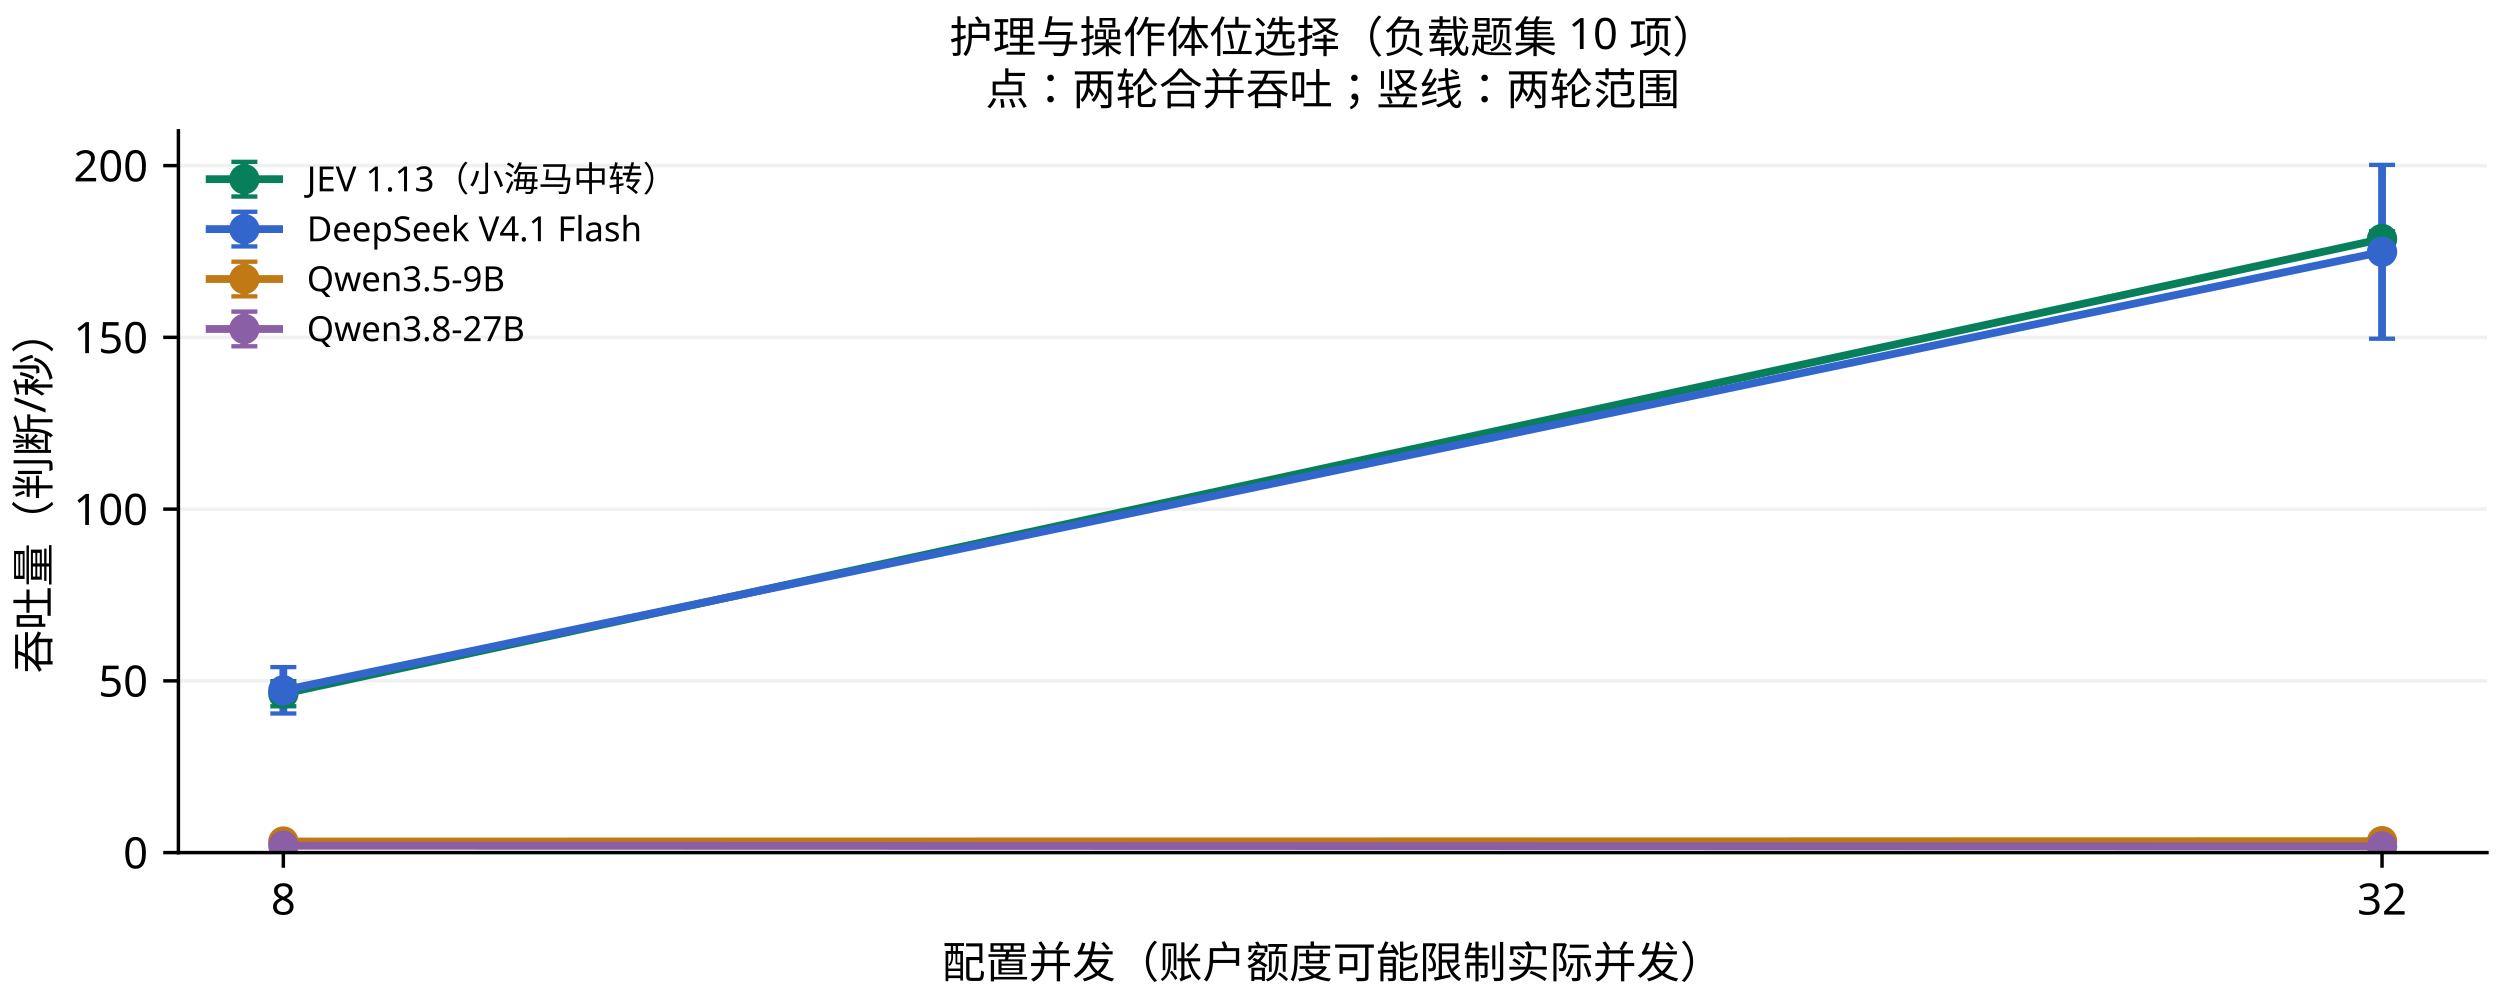
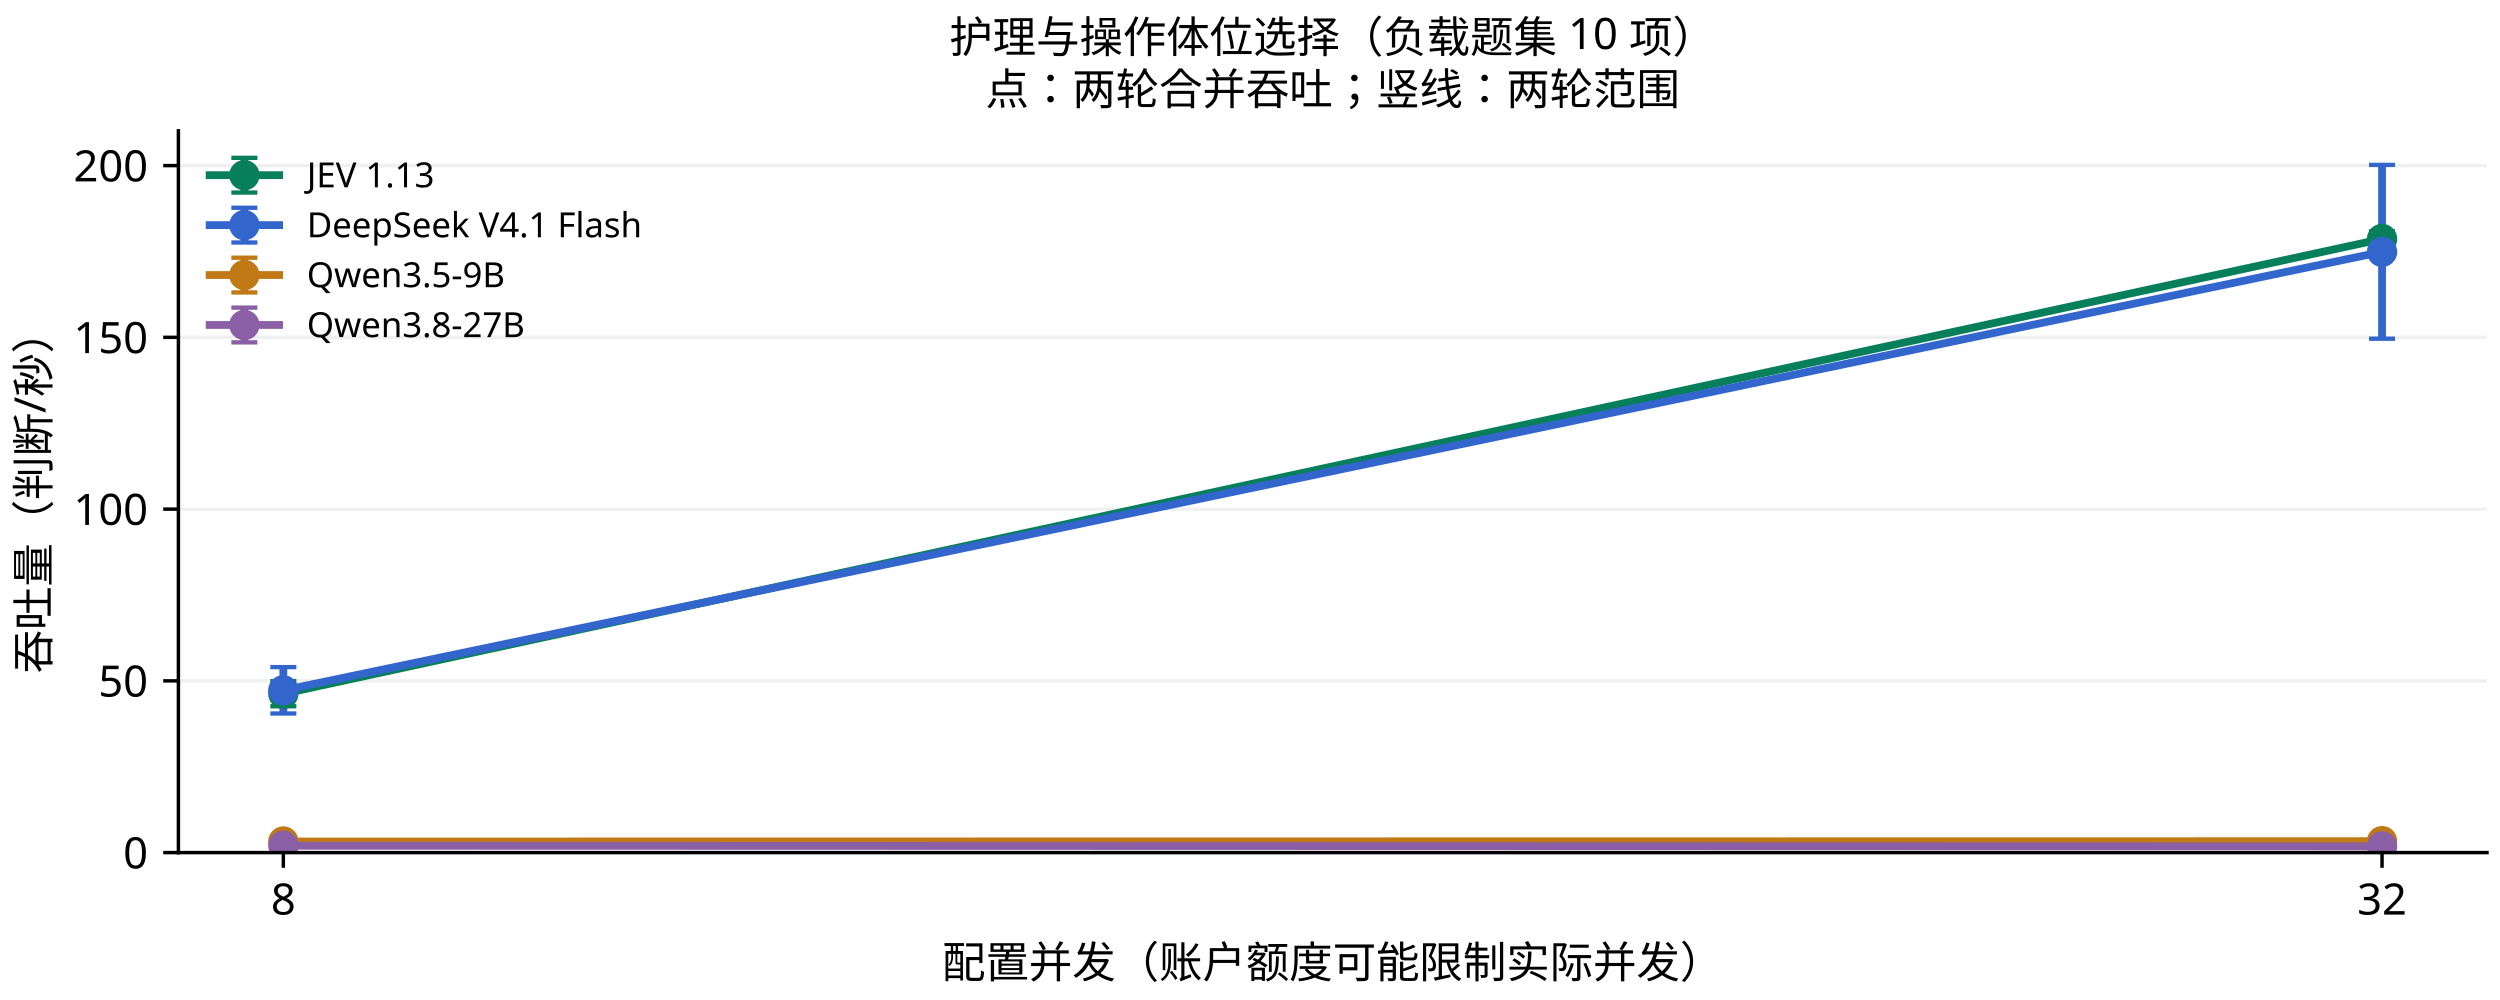
<svg xmlns="http://www.w3.org/2000/svg" xmlns:xlink="http://www.w3.org/1999/xlink" width="576pt" height="230.4pt" viewBox="0 0 576 230.4" version="1.1">
  <defs>
    <style type="text/css">*{stroke-linejoin: round; stroke-linecap: butt}</style>
  </defs>
  <g id="figure_1">
    <g id="patch_1">
      <path d="M 0 230.4 L 576 230.4 L 576 0 L 0 0 z " style="fill: #ffffff" />
    </g>
    <g id="axes_1">
      <g id="patch_2">
        <path d="M 41.103 196.439 L 573 196.439 L 573 30.139 L 41.103 30.139 z " style="fill: #ffffff" />
      </g>
      <g id="matplotlib.axis_1">
        <g id="xtick_1">
          <g id="line2d_1">
            <defs>
-               <path id="mcec32cb1d4" d="M 0 0 L 0 3.5 " style="stroke: #000000; stroke-width: 0.8" />
+               <path id="m31c6bf4f63" d="M 0 0 L 0 3.5 " style="stroke: #000000; stroke-width: 0.8" />
            </defs>
            <g>
-               <use xlink:href="#mcec32cb1d4" x="65.28" y="196.439" style="stroke: #000000; stroke-width: 0.8" />
+               <use xlink:href="#m31c6bf4f63" x="65.28" y="196.439" style="stroke: #000000; stroke-width: 0.8" />
            </g>
          </g>
          <g id="text_1">
            <text style="font-size: 10px; font-family: 'Arial Unicode MS'; text-anchor: middle" x="65.28" y="210.719" transform="rotate(-0 65.28047 210.7189)">8</text>
          </g>
        </g>
        <g id="xtick_2">
          <g id="line2d_2">
            <g>
-               <use xlink:href="#mcec32cb1d4" x="548.823" y="196.439" style="stroke: #000000; stroke-width: 0.8" />
+               <use xlink:href="#m31c6bf4f63" x="548.823" y="196.439" style="stroke: #000000; stroke-width: 0.8" />
            </g>
          </g>
          <g id="text_2">
            <text style="font-size: 10px; font-family: 'Arial Unicode MS'; text-anchor: middle" x="548.823" y="210.719" transform="rotate(-0 548.8227 210.7189)">32</text>
          </g>
        </g>
        <g id="text_3">
          <text style="font-size: 10px; font-family: 'Arial Unicode MS'; text-anchor: middle" x="307.052" y="225.3" transform="rotate(-0 307.0516 225.2998)">配置并发（账户额度可能限制实际并发）</text>
        </g>
      </g>
      <g id="matplotlib.axis_2">
        <g id="ytick_1">
          <g id="line2d_3">
-             <path d="M 41.103 196.439 L 573 196.439 " clip-path="url(#p2db16422df)" style="fill: none; stroke: #b0b0b0; stroke-opacity: 0.18; stroke-width: 0.8; stroke-linecap: square" />
+             <path d="M 41.103 196.439 L 573 196.439 " clip-path="url(#p4ab6d8c17f)" style="fill: none; stroke: #b0b0b0; stroke-opacity: 0.18; stroke-width: 0.8; stroke-linecap: square" />
          </g>
          <g id="line2d_4">
            <defs>
-               <path id="maded43c9d8" d="M 0 0 L -3.5 0 " style="stroke: #000000; stroke-width: 0.8" />
+               <path id="mb3a920eeea" d="M 0 0 L -3.5 0 " style="stroke: #000000; stroke-width: 0.8" />
            </defs>
            <g>
-               <use xlink:href="#maded43c9d8" x="41.103" y="196.439" style="stroke: #000000; stroke-width: 0.8" />
+               <use xlink:href="#mb3a920eeea" x="41.103" y="196.439" style="stroke: #000000; stroke-width: 0.8" />
            </g>
          </g>
          <g id="text_4">
            <text style="font-size: 10px; font-family: 'Arial Unicode MS'; text-anchor: end" x="34.103" y="200.079" transform="rotate(-0 34.10336 200.0788)">0</text>
          </g>
        </g>
        <g id="ytick_2">
          <g id="line2d_5">
-             <path d="M 41.103 156.868 L 573 156.868 " clip-path="url(#p2db16422df)" style="fill: none; stroke: #b0b0b0; stroke-opacity: 0.18; stroke-width: 0.8; stroke-linecap: square" />
+             <path d="M 41.103 156.868 L 573 156.868 " clip-path="url(#p4ab6d8c17f)" style="fill: none; stroke: #b0b0b0; stroke-opacity: 0.18; stroke-width: 0.8; stroke-linecap: square" />
          </g>
          <g id="line2d_6">
            <g>
-               <use xlink:href="#maded43c9d8" x="41.103" y="156.868" style="stroke: #000000; stroke-width: 0.8" />
+               <use xlink:href="#mb3a920eeea" x="41.103" y="156.868" style="stroke: #000000; stroke-width: 0.8" />
            </g>
          </g>
          <g id="text_5">
            <text style="font-size: 10px; font-family: 'Arial Unicode MS'; text-anchor: end" x="34.103" y="160.508" transform="rotate(-0 34.10336 160.508)">50</text>
          </g>
        </g>
        <g id="ytick_3">
          <g id="line2d_7">
-             <path d="M 41.103 117.297 L 573 117.297 " clip-path="url(#p2db16422df)" style="fill: none; stroke: #b0b0b0; stroke-opacity: 0.18; stroke-width: 0.8; stroke-linecap: square" />
+             <path d="M 41.103 117.297 L 573 117.297 " clip-path="url(#p4ab6d8c17f)" style="fill: none; stroke: #b0b0b0; stroke-opacity: 0.18; stroke-width: 0.8; stroke-linecap: square" />
          </g>
          <g id="line2d_8">
            <g>
-               <use xlink:href="#maded43c9d8" x="41.103" y="117.297" style="stroke: #000000; stroke-width: 0.8" />
+               <use xlink:href="#mb3a920eeea" x="41.103" y="117.297" style="stroke: #000000; stroke-width: 0.8" />
            </g>
          </g>
          <g id="text_6">
            <text style="font-size: 10px; font-family: 'Arial Unicode MS'; text-anchor: end" x="34.103" y="120.937" transform="rotate(-0 34.10336 120.9373)">100</text>
          </g>
        </g>
        <g id="ytick_4">
          <g id="line2d_9">
-             <path d="M 41.103 77.726 L 573 77.726 " clip-path="url(#p2db16422df)" style="fill: none; stroke: #b0b0b0; stroke-opacity: 0.18; stroke-width: 0.8; stroke-linecap: square" />
+             <path d="M 41.103 77.726 L 573 77.726 " clip-path="url(#p4ab6d8c17f)" style="fill: none; stroke: #b0b0b0; stroke-opacity: 0.18; stroke-width: 0.8; stroke-linecap: square" />
          </g>
          <g id="line2d_10">
            <g>
-               <use xlink:href="#maded43c9d8" x="41.103" y="77.726" style="stroke: #000000; stroke-width: 0.8" />
+               <use xlink:href="#mb3a920eeea" x="41.103" y="77.726" style="stroke: #000000; stroke-width: 0.8" />
            </g>
          </g>
          <g id="text_7">
            <text style="font-size: 10px; font-family: 'Arial Unicode MS'; text-anchor: end" x="34.103" y="81.367" transform="rotate(-0 34.10336 81.3666)">150</text>
          </g>
        </g>
        <g id="ytick_5">
          <g id="line2d_11">
-             <path d="M 41.103 38.156 L 573 38.156 " clip-path="url(#p2db16422df)" style="fill: none; stroke: #b0b0b0; stroke-opacity: 0.18; stroke-width: 0.8; stroke-linecap: square" />
+             <path d="M 41.103 38.156 L 573 38.156 " clip-path="url(#p4ab6d8c17f)" style="fill: none; stroke: #b0b0b0; stroke-opacity: 0.18; stroke-width: 0.8; stroke-linecap: square" />
          </g>
          <g id="line2d_12">
            <g>
-               <use xlink:href="#maded43c9d8" x="41.103" y="38.156" style="stroke: #000000; stroke-width: 0.8" />
+               <use xlink:href="#mb3a920eeea" x="41.103" y="38.156" style="stroke: #000000; stroke-width: 0.8" />
            </g>
          </g>
          <g id="text_8">
            <text style="font-size: 10px; font-family: 'Arial Unicode MS'; text-anchor: end" x="34.103" y="41.796" transform="rotate(-0 34.10336 41.79588)">200</text>
          </g>
        </g>
        <g id="text_9">
          <text style="font-size: 10px; font-family: 'Arial Unicode MS'; text-anchor: middle" x="11.321" y="113.289" transform="rotate(-90 11.32055 113.2887)">吞吐量（判断/秒）</text>
        </g>
      </g>
      <g id="LineCollection_1">
-         <path d="M 65.28 162.724 L 65.28 156.947 " clip-path="url(#p2db16422df)" style="fill: none; stroke: #087f5b; stroke-width: 1.8" />
-         <path d="M 548.823 56.833 L 548.823 53.272 " clip-path="url(#p2db16422df)" style="fill: none; stroke: #087f5b; stroke-width: 1.8" />
+         <path d="M 65.28 162.724 L 65.28 156.947 " clip-path="url(#p4ab6d8c17f)" style="fill: none; stroke: #087f5b; stroke-width: 1.8" />
+         <path d="M 548.823 56.833 L 548.823 53.272 " clip-path="url(#p4ab6d8c17f)" style="fill: none; stroke: #087f5b; stroke-width: 1.8" />
      </g>
      <g id="line2d_13">
        <defs>
-           <path id="m801fec89d0" d="M 3 0 L -3 -0 " style="stroke: #087f5b" />
-         </defs>
-         <g clip-path="url(#p2db16422df)">
-           <use xlink:href="#m801fec89d0" x="65.28" y="162.724" style="fill: #087f5b; stroke: #087f5b" />
-           <use xlink:href="#m801fec89d0" x="548.823" y="56.833" style="fill: #087f5b; stroke: #087f5b" />
+           <path id="m14eaf7f020" d="M 3 0 L -3 -0 " style="stroke: #087f5b" />
+         </defs>
+         <g clip-path="url(#p4ab6d8c17f)">
+           <use xlink:href="#m14eaf7f020" x="65.28" y="162.724" style="fill: #087f5b; stroke: #087f5b" />
+           <use xlink:href="#m14eaf7f020" x="548.823" y="56.833" style="fill: #087f5b; stroke: #087f5b" />
        </g>
      </g>
      <g id="line2d_14">
-         <g clip-path="url(#p2db16422df)">
-           <use xlink:href="#m801fec89d0" x="65.28" y="156.947" style="fill: #087f5b; stroke: #087f5b" />
-           <use xlink:href="#m801fec89d0" x="548.823" y="53.272" style="fill: #087f5b; stroke: #087f5b" />
+         <g clip-path="url(#p4ab6d8c17f)">
+           <use xlink:href="#m14eaf7f020" x="65.28" y="156.947" style="fill: #087f5b; stroke: #087f5b" />
+           <use xlink:href="#m14eaf7f020" x="548.823" y="53.272" style="fill: #087f5b; stroke: #087f5b" />
        </g>
      </g>
      <g id="LineCollection_2">
-         <path d="M 65.28 164.386 L 65.28 153.702 " clip-path="url(#p2db16422df)" style="fill: none; stroke: #3366cc; stroke-width: 1.8" />
-         <path d="M 548.823 78.043 L 548.823 37.997 " clip-path="url(#p2db16422df)" style="fill: none; stroke: #3366cc; stroke-width: 1.8" />
+         <path d="M 65.28 164.386 L 65.28 153.702 " clip-path="url(#p4ab6d8c17f)" style="fill: none; stroke: #3366cc; stroke-width: 1.8" />
+         <path d="M 548.823 78.043 L 548.823 37.997 " clip-path="url(#p4ab6d8c17f)" style="fill: none; stroke: #3366cc; stroke-width: 1.8" />
      </g>
      <g id="line2d_15">
        <defs>
-           <path id="m569d4a1f82" d="M 3 0 L -3 -0 " style="stroke: #3366cc" />
-         </defs>
-         <g clip-path="url(#p2db16422df)">
-           <use xlink:href="#m569d4a1f82" x="65.28" y="164.386" style="fill: #3366cc; stroke: #3366cc" />
-           <use xlink:href="#m569d4a1f82" x="548.823" y="78.043" style="fill: #3366cc; stroke: #3366cc" />
+           <path id="m75cc9873d0" d="M 3 0 L -3 -0 " style="stroke: #3366cc" />
+         </defs>
+         <g clip-path="url(#p4ab6d8c17f)">
+           <use xlink:href="#m75cc9873d0" x="65.28" y="164.386" style="fill: #3366cc; stroke: #3366cc" />
+           <use xlink:href="#m75cc9873d0" x="548.823" y="78.043" style="fill: #3366cc; stroke: #3366cc" />
        </g>
      </g>
      <g id="line2d_16">
-         <g clip-path="url(#p2db16422df)">
-           <use xlink:href="#m569d4a1f82" x="65.28" y="153.702" style="fill: #3366cc; stroke: #3366cc" />
-           <use xlink:href="#m569d4a1f82" x="548.823" y="37.997" style="fill: #3366cc; stroke: #3366cc" />
+         <g clip-path="url(#p4ab6d8c17f)">
+           <use xlink:href="#m75cc9873d0" x="65.28" y="153.702" style="fill: #3366cc; stroke: #3366cc" />
+           <use xlink:href="#m75cc9873d0" x="548.823" y="37.997" style="fill: #3366cc; stroke: #3366cc" />
        </g>
      </g>
      <g id="LineCollection_3">
-         <path d="M 65.28 193.906 L 65.28 193.867 " clip-path="url(#p2db16422df)" style="fill: none; stroke: #c07914; stroke-width: 1.8" />
-         <path d="M 548.823 193.867 L 548.823 193.748 " clip-path="url(#p2db16422df)" style="fill: none; stroke: #c07914; stroke-width: 1.8" />
+         <path d="M 65.28 193.906 L 65.28 193.867 " clip-path="url(#p4ab6d8c17f)" style="fill: none; stroke: #c07914; stroke-width: 1.8" />
+         <path d="M 548.823 193.867 L 548.823 193.748 " clip-path="url(#p4ab6d8c17f)" style="fill: none; stroke: #c07914; stroke-width: 1.8" />
      </g>
      <g id="line2d_17">
        <defs>
-           <path id="m163384f4cb" d="M 3 0 L -3 -0 " style="stroke: #c07914" />
-         </defs>
-         <g clip-path="url(#p2db16422df)">
-           <use xlink:href="#m163384f4cb" x="65.28" y="193.906" style="fill: #c07914; stroke: #c07914" />
-           <use xlink:href="#m163384f4cb" x="548.823" y="193.867" style="fill: #c07914; stroke: #c07914" />
+           <path id="m85991af246" d="M 3 0 L -3 -0 " style="stroke: #c07914" />
+         </defs>
+         <g clip-path="url(#p4ab6d8c17f)">
+           <use xlink:href="#m85991af246" x="65.28" y="193.906" style="fill: #c07914; stroke: #c07914" />
+           <use xlink:href="#m85991af246" x="548.823" y="193.867" style="fill: #c07914; stroke: #c07914" />
        </g>
      </g>
      <g id="line2d_18">
-         <g clip-path="url(#p2db16422df)">
-           <use xlink:href="#m163384f4cb" x="65.28" y="193.867" style="fill: #c07914; stroke: #c07914" />
-           <use xlink:href="#m163384f4cb" x="548.823" y="193.748" style="fill: #c07914; stroke: #c07914" />
+         <g clip-path="url(#p4ab6d8c17f)">
+           <use xlink:href="#m85991af246" x="65.28" y="193.867" style="fill: #c07914; stroke: #c07914" />
+           <use xlink:href="#m85991af246" x="548.823" y="193.748" style="fill: #c07914; stroke: #c07914" />
        </g>
      </g>
      <g id="LineCollection_4">
-         <path d="M 65.28 195.172 L 65.28 194.539 " clip-path="url(#p2db16422df)" style="fill: none; stroke: #8b5fa6; stroke-width: 1.8" />
-         <path d="M 548.823 195.172 L 548.823 194.856 " clip-path="url(#p2db16422df)" style="fill: none; stroke: #8b5fa6; stroke-width: 1.8" />
+         <path d="M 65.28 195.172 L 65.28 194.539 " clip-path="url(#p4ab6d8c17f)" style="fill: none; stroke: #8b5fa6; stroke-width: 1.8" />
+         <path d="M 548.823 195.172 L 548.823 194.856 " clip-path="url(#p4ab6d8c17f)" style="fill: none; stroke: #8b5fa6; stroke-width: 1.8" />
      </g>
      <g id="line2d_19">
        <defs>
-           <path id="mfdd9162880" d="M 3 0 L -3 -0 " style="stroke: #8b5fa6" />
-         </defs>
-         <g clip-path="url(#p2db16422df)">
-           <use xlink:href="#mfdd9162880" x="65.28" y="195.172" style="fill: #8b5fa6; stroke: #8b5fa6" />
-           <use xlink:href="#mfdd9162880" x="548.823" y="195.172" style="fill: #8b5fa6; stroke: #8b5fa6" />
+           <path id="m9b8d8461ba" d="M 3 0 L -3 -0 " style="stroke: #8b5fa6" />
+         </defs>
+         <g clip-path="url(#p4ab6d8c17f)">
+           <use xlink:href="#m9b8d8461ba" x="65.28" y="195.172" style="fill: #8b5fa6; stroke: #8b5fa6" />
+           <use xlink:href="#m9b8d8461ba" x="548.823" y="195.172" style="fill: #8b5fa6; stroke: #8b5fa6" />
        </g>
      </g>
      <g id="line2d_20">
-         <g clip-path="url(#p2db16422df)">
-           <use xlink:href="#mfdd9162880" x="65.28" y="194.539" style="fill: #8b5fa6; stroke: #8b5fa6" />
-           <use xlink:href="#mfdd9162880" x="548.823" y="194.856" style="fill: #8b5fa6; stroke: #8b5fa6" />
+         <g clip-path="url(#p4ab6d8c17f)">
+           <use xlink:href="#m9b8d8461ba" x="65.28" y="194.539" style="fill: #8b5fa6; stroke: #8b5fa6" />
+           <use xlink:href="#m9b8d8461ba" x="548.823" y="194.856" style="fill: #8b5fa6; stroke: #8b5fa6" />
        </g>
      </g>
      <g id="line2d_21">
-         <path d="M 65.28 159.836 L 548.823 55.052 " clip-path="url(#p2db16422df)" style="fill: none; stroke: #087f5b; stroke-width: 1.8; stroke-linecap: square" />
-         <defs>
-           <path id="m4fab4c5dd6" d="M 0 3 C 0.796 3 1.559 2.684 2.121 2.121 C 2.684 1.559 3 0.796 3 0 C 3 -0.796 2.684 -1.559 2.121 -2.121 C 1.559 -2.684 0.796 -3 0 -3 C -0.796 -3 -1.559 -2.684 -2.121 -2.121 C -2.684 -1.559 -3 -0.796 -3 0 C -3 0.796 -2.684 1.559 -2.121 2.121 C -1.559 2.684 -0.796 3 0 3 z " style="stroke: #087f5b" />
-         </defs>
-         <g clip-path="url(#p2db16422df)">
-           <use xlink:href="#m4fab4c5dd6" x="65.28" y="159.836" style="fill: #087f5b; stroke: #087f5b" />
-           <use xlink:href="#m4fab4c5dd6" x="548.823" y="55.052" style="fill: #087f5b; stroke: #087f5b" />
+         <path d="M 65.28 159.836 L 548.823 55.052 " clip-path="url(#p4ab6d8c17f)" style="fill: none; stroke: #087f5b; stroke-width: 1.8; stroke-linecap: square" />
+         <defs>
+           <path id="m070a1e3145" d="M 0 3 C 0.796 3 1.559 2.684 2.121 2.121 C 2.684 1.559 3 0.796 3 0 C 3 -0.796 2.684 -1.559 2.121 -2.121 C 1.559 -2.684 0.796 -3 0 -3 C -0.796 -3 -1.559 -2.684 -2.121 -2.121 C -2.684 -1.559 -3 -0.796 -3 0 C -3 0.796 -2.684 1.559 -2.121 2.121 C -1.559 2.684 -0.796 3 0 3 z " style="stroke: #087f5b" />
+         </defs>
+         <g clip-path="url(#p4ab6d8c17f)">
+           <use xlink:href="#m070a1e3145" x="65.28" y="159.836" style="fill: #087f5b; stroke: #087f5b" />
+           <use xlink:href="#m070a1e3145" x="548.823" y="55.052" style="fill: #087f5b; stroke: #087f5b" />
        </g>
      </g>
      <g id="line2d_22">
-         <path d="M 65.28 159.044 L 548.823 58.02 " clip-path="url(#p2db16422df)" style="fill: none; stroke: #3366cc; stroke-width: 1.8; stroke-linecap: square" />
-         <defs>
-           <path id="m11fe9fafd1" d="M 0 3 C 0.796 3 1.559 2.684 2.121 2.121 C 2.684 1.559 3 0.796 3 0 C 3 -0.796 2.684 -1.559 2.121 -2.121 C 1.559 -2.684 0.796 -3 0 -3 C -0.796 -3 -1.559 -2.684 -2.121 -2.121 C -2.684 -1.559 -3 -0.796 -3 0 C -3 0.796 -2.684 1.559 -2.121 2.121 C -1.559 2.684 -0.796 3 0 3 z " style="stroke: #3366cc" />
-         </defs>
-         <g clip-path="url(#p2db16422df)">
-           <use xlink:href="#m11fe9fafd1" x="65.28" y="159.044" style="fill: #3366cc; stroke: #3366cc" />
-           <use xlink:href="#m11fe9fafd1" x="548.823" y="58.02" style="fill: #3366cc; stroke: #3366cc" />
+         <path d="M 65.28 159.044 L 548.823 58.02 " clip-path="url(#p4ab6d8c17f)" style="fill: none; stroke: #3366cc; stroke-width: 1.8; stroke-linecap: square" />
+         <defs>
+           <path id="mf0abbee271" d="M 0 3 C 0.796 3 1.559 2.684 2.121 2.121 C 2.684 1.559 3 0.796 3 0 C 3 -0.796 2.684 -1.559 2.121 -2.121 C 1.559 -2.684 0.796 -3 0 -3 C -0.796 -3 -1.559 -2.684 -2.121 -2.121 C -2.684 -1.559 -3 -0.796 -3 0 C -3 0.796 -2.684 1.559 -2.121 2.121 C -1.559 2.684 -0.796 3 0 3 z " style="stroke: #3366cc" />
+         </defs>
+         <g clip-path="url(#p4ab6d8c17f)">
+           <use xlink:href="#mf0abbee271" x="65.28" y="159.044" style="fill: #3366cc; stroke: #3366cc" />
+           <use xlink:href="#mf0abbee271" x="548.823" y="58.02" style="fill: #3366cc; stroke: #3366cc" />
        </g>
      </g>
      <g id="line2d_23">
-         <path d="M 65.28 193.886 L 548.823 193.807 " clip-path="url(#p2db16422df)" style="fill: none; stroke: #c07914; stroke-width: 1.8; stroke-linecap: square" />
-         <defs>
-           <path id="ma1f867aefa" d="M 0 3 C 0.796 3 1.559 2.684 2.121 2.121 C 2.684 1.559 3 0.796 3 0 C 3 -0.796 2.684 -1.559 2.121 -2.121 C 1.559 -2.684 0.796 -3 0 -3 C -0.796 -3 -1.559 -2.684 -2.121 -2.121 C -2.684 -1.559 -3 -0.796 -3 0 C -3 0.796 -2.684 1.559 -2.121 2.121 C -1.559 2.684 -0.796 3 0 3 z " style="stroke: #c07914" />
-         </defs>
-         <g clip-path="url(#p2db16422df)">
-           <use xlink:href="#ma1f867aefa" x="65.28" y="193.886" style="fill: #c07914; stroke: #c07914" />
-           <use xlink:href="#ma1f867aefa" x="548.823" y="193.807" style="fill: #c07914; stroke: #c07914" />
+         <path d="M 65.28 193.886 L 548.823 193.807 " clip-path="url(#p4ab6d8c17f)" style="fill: none; stroke: #c07914; stroke-width: 1.8; stroke-linecap: square" />
+         <defs>
+           <path id="md0f4e59655" d="M 0 3 C 0.796 3 1.559 2.684 2.121 2.121 C 2.684 1.559 3 0.796 3 0 C 3 -0.796 2.684 -1.559 2.121 -2.121 C 1.559 -2.684 0.796 -3 0 -3 C -0.796 -3 -1.559 -2.684 -2.121 -2.121 C -2.684 -1.559 -3 -0.796 -3 0 C -3 0.796 -2.684 1.559 -2.121 2.121 C -1.559 2.684 -0.796 3 0 3 z " style="stroke: #c07914" />
+         </defs>
+         <g clip-path="url(#p4ab6d8c17f)">
+           <use xlink:href="#md0f4e59655" x="65.28" y="193.886" style="fill: #c07914; stroke: #c07914" />
+           <use xlink:href="#md0f4e59655" x="548.823" y="193.807" style="fill: #c07914; stroke: #c07914" />
        </g>
      </g>
      <g id="line2d_24">
-         <path d="M 65.28 194.856 L 548.823 195.014 " clip-path="url(#p2db16422df)" style="fill: none; stroke: #8b5fa6; stroke-width: 1.8; stroke-linecap: square" />
-         <defs>
-           <path id="m7feed1c675" d="M 0 3 C 0.796 3 1.559 2.684 2.121 2.121 C 2.684 1.559 3 0.796 3 0 C 3 -0.796 2.684 -1.559 2.121 -2.121 C 1.559 -2.684 0.796 -3 0 -3 C -0.796 -3 -1.559 -2.684 -2.121 -2.121 C -2.684 -1.559 -3 -0.796 -3 0 C -3 0.796 -2.684 1.559 -2.121 2.121 C -1.559 2.684 -0.796 3 0 3 z " style="stroke: #8b5fa6" />
-         </defs>
-         <g clip-path="url(#p2db16422df)">
-           <use xlink:href="#m7feed1c675" x="65.28" y="194.856" style="fill: #8b5fa6; stroke: #8b5fa6" />
-           <use xlink:href="#m7feed1c675" x="548.823" y="195.014" style="fill: #8b5fa6; stroke: #8b5fa6" />
+         <path d="M 65.28 194.856 L 548.823 195.014 " clip-path="url(#p4ab6d8c17f)" style="fill: none; stroke: #8b5fa6; stroke-width: 1.8; stroke-linecap: square" />
+         <defs>
+           <path id="m1390a65953" d="M 0 3 C 0.796 3 1.559 2.684 2.121 2.121 C 2.684 1.559 3 0.796 3 0 C 3 -0.796 2.684 -1.559 2.121 -2.121 C 1.559 -2.684 0.796 -3 0 -3 C -0.796 -3 -1.559 -2.684 -2.121 -2.121 C -2.684 -1.559 -3 -0.796 -3 0 C -3 0.796 -2.684 1.559 -2.121 2.121 C -1.559 2.684 -0.796 3 0 3 z " style="stroke: #8b5fa6" />
+         </defs>
+         <g clip-path="url(#p4ab6d8c17f)">
+           <use xlink:href="#m1390a65953" x="65.28" y="194.856" style="fill: #8b5fa6; stroke: #8b5fa6" />
+           <use xlink:href="#m1390a65953" x="548.823" y="195.014" style="fill: #8b5fa6; stroke: #8b5fa6" />
        </g>
      </g>
      <g id="patch_3">
        <path d="M 41.103 196.439 L 41.103 30.139 " style="fill: none; stroke: #000000; stroke-width: 0.8; stroke-linejoin: miter; stroke-linecap: square" />
      </g>
      <g id="patch_4">
        <path d="M 41.103 196.439 L 573 196.439 " style="fill: none; stroke: #000000; stroke-width: 0.8; stroke-linejoin: miter; stroke-linecap: square" />
      </g>
      <g id="text_10">
        <text style="font-size: 10px; font-family: 'Arial Unicode MS'" transform="translate(218.7125 12.13129)">护理与操作体位选择（负载题集 10 项）</text>
        <text style="font-size: 10px; font-family: 'Arial Unicode MS'" transform="translate(227.0516 24.13872)">点：两轮合并吞吐；竖线：两轮范围</text>
      </g>
      <g id="legend_1">
        <g id="LineCollection_5">
-           <path d="M 56.303 45.281 L 56.303 37.281 " style="fill: none; stroke: #087f5b; stroke-width: 1.8" />
+           <path d="M 56.303 44.363 L 56.303 36.363 " style="fill: none; stroke: #087f5b; stroke-width: 1.8" />
        </g>
        <g id="line2d_25">
          <g>
-             <use xlink:href="#m801fec89d0" x="56.303" y="45.281" style="fill: #087f5b; stroke: #087f5b" />
+             <use xlink:href="#m14eaf7f020" x="56.303" y="44.363" style="fill: #087f5b; stroke: #087f5b" />
          </g>
        </g>
        <g id="line2d_26">
          <g>
-             <use xlink:href="#m801fec89d0" x="56.303" y="37.281" style="fill: #087f5b; stroke: #087f5b" />
+             <use xlink:href="#m14eaf7f020" x="56.303" y="36.363" style="fill: #087f5b; stroke: #087f5b" />
          </g>
        </g>
        <g id="line2d_27">
-           <path d="M 48.303 41.281 L 64.303 41.281 " style="fill: none; stroke: #087f5b; stroke-width: 1.8; stroke-linecap: square" />
+           <path d="M 48.303 40.363 L 64.303 40.363 " style="fill: none; stroke: #087f5b; stroke-width: 1.8; stroke-linecap: square" />
        </g>
        <g id="line2d_28">
          <g>
-             <use xlink:href="#m4fab4c5dd6" x="56.303" y="41.281" style="fill: #087f5b; stroke: #087f5b" />
+             <use xlink:href="#m070a1e3145" x="56.303" y="40.363" style="fill: #087f5b; stroke: #087f5b" />
          </g>
        </g>
        <g id="text_11">
-           <text style="font-size: 8px; font-family: 'Arial Unicode MS'; text-anchor: start" x="70.703" y="44.081" transform="rotate(-0 70.70337 44.08122)">JEV 1.13（小海马中转）</text>
+           <text style="font-size: 8px; font-family: 'Arial Unicode MS'; text-anchor: start" x="70.703" y="43.163" transform="rotate(-0 70.70337 43.16293)">JEV 1.13</text>
        </g>
        <g id="LineCollection_6">
-           <path d="M 56.303 56.785 L 56.303 48.785 " style="fill: none; stroke: #3366cc; stroke-width: 1.8" />
+           <path d="M 56.303 55.867 L 56.303 47.867 " style="fill: none; stroke: #3366cc; stroke-width: 1.8" />
        </g>
        <g id="line2d_29">
          <g>
-             <use xlink:href="#m569d4a1f82" x="56.303" y="56.785" style="fill: #3366cc; stroke: #3366cc" />
+             <use xlink:href="#m75cc9873d0" x="56.303" y="55.867" style="fill: #3366cc; stroke: #3366cc" />
          </g>
        </g>
        <g id="line2d_30">
          <g>
-             <use xlink:href="#m569d4a1f82" x="56.303" y="48.785" style="fill: #3366cc; stroke: #3366cc" />
+             <use xlink:href="#m75cc9873d0" x="56.303" y="47.867" style="fill: #3366cc; stroke: #3366cc" />
          </g>
        </g>
        <g id="line2d_31">
-           <path d="M 48.303 52.785 L 64.303 52.785 " style="fill: none; stroke: #3366cc; stroke-width: 1.8; stroke-linecap: square" />
+           <path d="M 48.303 51.867 L 64.303 51.867 " style="fill: none; stroke: #3366cc; stroke-width: 1.8; stroke-linecap: square" />
        </g>
        <g id="line2d_32">
          <g>
-             <use xlink:href="#m11fe9fafd1" x="56.303" y="52.785" style="fill: #3366cc; stroke: #3366cc" />
+             <use xlink:href="#mf0abbee271" x="56.303" y="51.867" style="fill: #3366cc; stroke: #3366cc" />
          </g>
        </g>
        <g id="text_12">
-           <text style="font-size: 8px; font-family: 'Arial Unicode MS'; text-anchor: start" x="70.703" y="55.585" transform="rotate(-0 70.70337 55.58543)">DeepSeek V4.1 Flash</text>
+           <text style="font-size: 8px; font-family: 'Arial Unicode MS'; text-anchor: start" x="70.703" y="54.667" transform="rotate(-0 70.70337 54.66684)">DeepSeek V4.1 Flash</text>
        </g>
        <g id="LineCollection_7">
-           <path d="M 56.303 68.289 L 56.303 60.289 " style="fill: none; stroke: #c07914; stroke-width: 1.8" />
+           <path d="M 56.303 67.371 L 56.303 59.371 " style="fill: none; stroke: #c07914; stroke-width: 1.8" />
        </g>
        <g id="line2d_33">
          <g>
-             <use xlink:href="#m163384f4cb" x="56.303" y="68.289" style="fill: #c07914; stroke: #c07914" />
+             <use xlink:href="#m85991af246" x="56.303" y="67.371" style="fill: #c07914; stroke: #c07914" />
          </g>
        </g>
        <g id="line2d_34">
          <g>
-             <use xlink:href="#m163384f4cb" x="56.303" y="60.289" style="fill: #c07914; stroke: #c07914" />
+             <use xlink:href="#m85991af246" x="56.303" y="59.371" style="fill: #c07914; stroke: #c07914" />
          </g>
        </g>
        <g id="line2d_35">
-           <path d="M 48.303 64.289 L 64.303 64.289 " style="fill: none; stroke: #c07914; stroke-width: 1.8; stroke-linecap: square" />
+           <path d="M 48.303 63.371 L 64.303 63.371 " style="fill: none; stroke: #c07914; stroke-width: 1.8; stroke-linecap: square" />
        </g>
        <g id="line2d_36">
          <g>
-             <use xlink:href="#ma1f867aefa" x="56.303" y="64.289" style="fill: #c07914; stroke: #c07914" />
+             <use xlink:href="#md0f4e59655" x="56.303" y="63.371" style="fill: #c07914; stroke: #c07914" />
          </g>
        </g>
        <g id="text_13">
-           <text style="font-size: 8px; font-family: 'Arial Unicode MS'; text-anchor: start" x="70.703" y="67.089" transform="rotate(-0 70.70337 67.08934)">Qwen3.5-9B</text>
+           <text style="font-size: 8px; font-family: 'Arial Unicode MS'; text-anchor: start" x="70.703" y="66.171" transform="rotate(-0 70.70337 66.17075)">Qwen3.5-9B</text>
        </g>
        <g id="LineCollection_8">
-           <path d="M 56.303 79.793 L 56.303 71.793 " style="fill: none; stroke: #8b5fa6; stroke-width: 1.8" />
+           <path d="M 56.303 78.875 L 56.303 70.875 " style="fill: none; stroke: #8b5fa6; stroke-width: 1.8" />
        </g>
        <g id="line2d_37">
          <g>
-             <use xlink:href="#mfdd9162880" x="56.303" y="79.793" style="fill: #8b5fa6; stroke: #8b5fa6" />
+             <use xlink:href="#m9b8d8461ba" x="56.303" y="78.875" style="fill: #8b5fa6; stroke: #8b5fa6" />
          </g>
        </g>
        <g id="line2d_38">
          <g>
-             <use xlink:href="#mfdd9162880" x="56.303" y="71.793" style="fill: #8b5fa6; stroke: #8b5fa6" />
+             <use xlink:href="#m9b8d8461ba" x="56.303" y="70.875" style="fill: #8b5fa6; stroke: #8b5fa6" />
          </g>
        </g>
        <g id="line2d_39">
-           <path d="M 48.303 75.793 L 64.303 75.793 " style="fill: none; stroke: #8b5fa6; stroke-width: 1.8; stroke-linecap: square" />
+           <path d="M 48.303 74.875 L 64.303 74.875 " style="fill: none; stroke: #8b5fa6; stroke-width: 1.8; stroke-linecap: square" />
        </g>
        <g id="line2d_40">
          <g>
-             <use xlink:href="#m7feed1c675" x="56.303" y="75.793" style="fill: #8b5fa6; stroke: #8b5fa6" />
+             <use xlink:href="#m1390a65953" x="56.303" y="74.875" style="fill: #8b5fa6; stroke: #8b5fa6" />
          </g>
        </g>
        <g id="text_14">
-           <text style="font-size: 8px; font-family: 'Arial Unicode MS'; text-anchor: start" x="70.703" y="78.593" transform="rotate(-0 70.70337 78.59325)">Qwen3.8-27B</text>
+           <text style="font-size: 8px; font-family: 'Arial Unicode MS'; text-anchor: start" x="70.703" y="77.675" transform="rotate(-0 70.70337 77.67465)">Qwen3.8-27B</text>
        </g>
      </g>
    </g>
  </g>
  <defs>
-     <clipPath id="p2db16422df">
+     <clipPath id="p4ab6d8c17f">
      <rect x="41.103" y="30.139" width="531.896" height="166.3" />
    </clipPath>
  </defs>
</svg>
